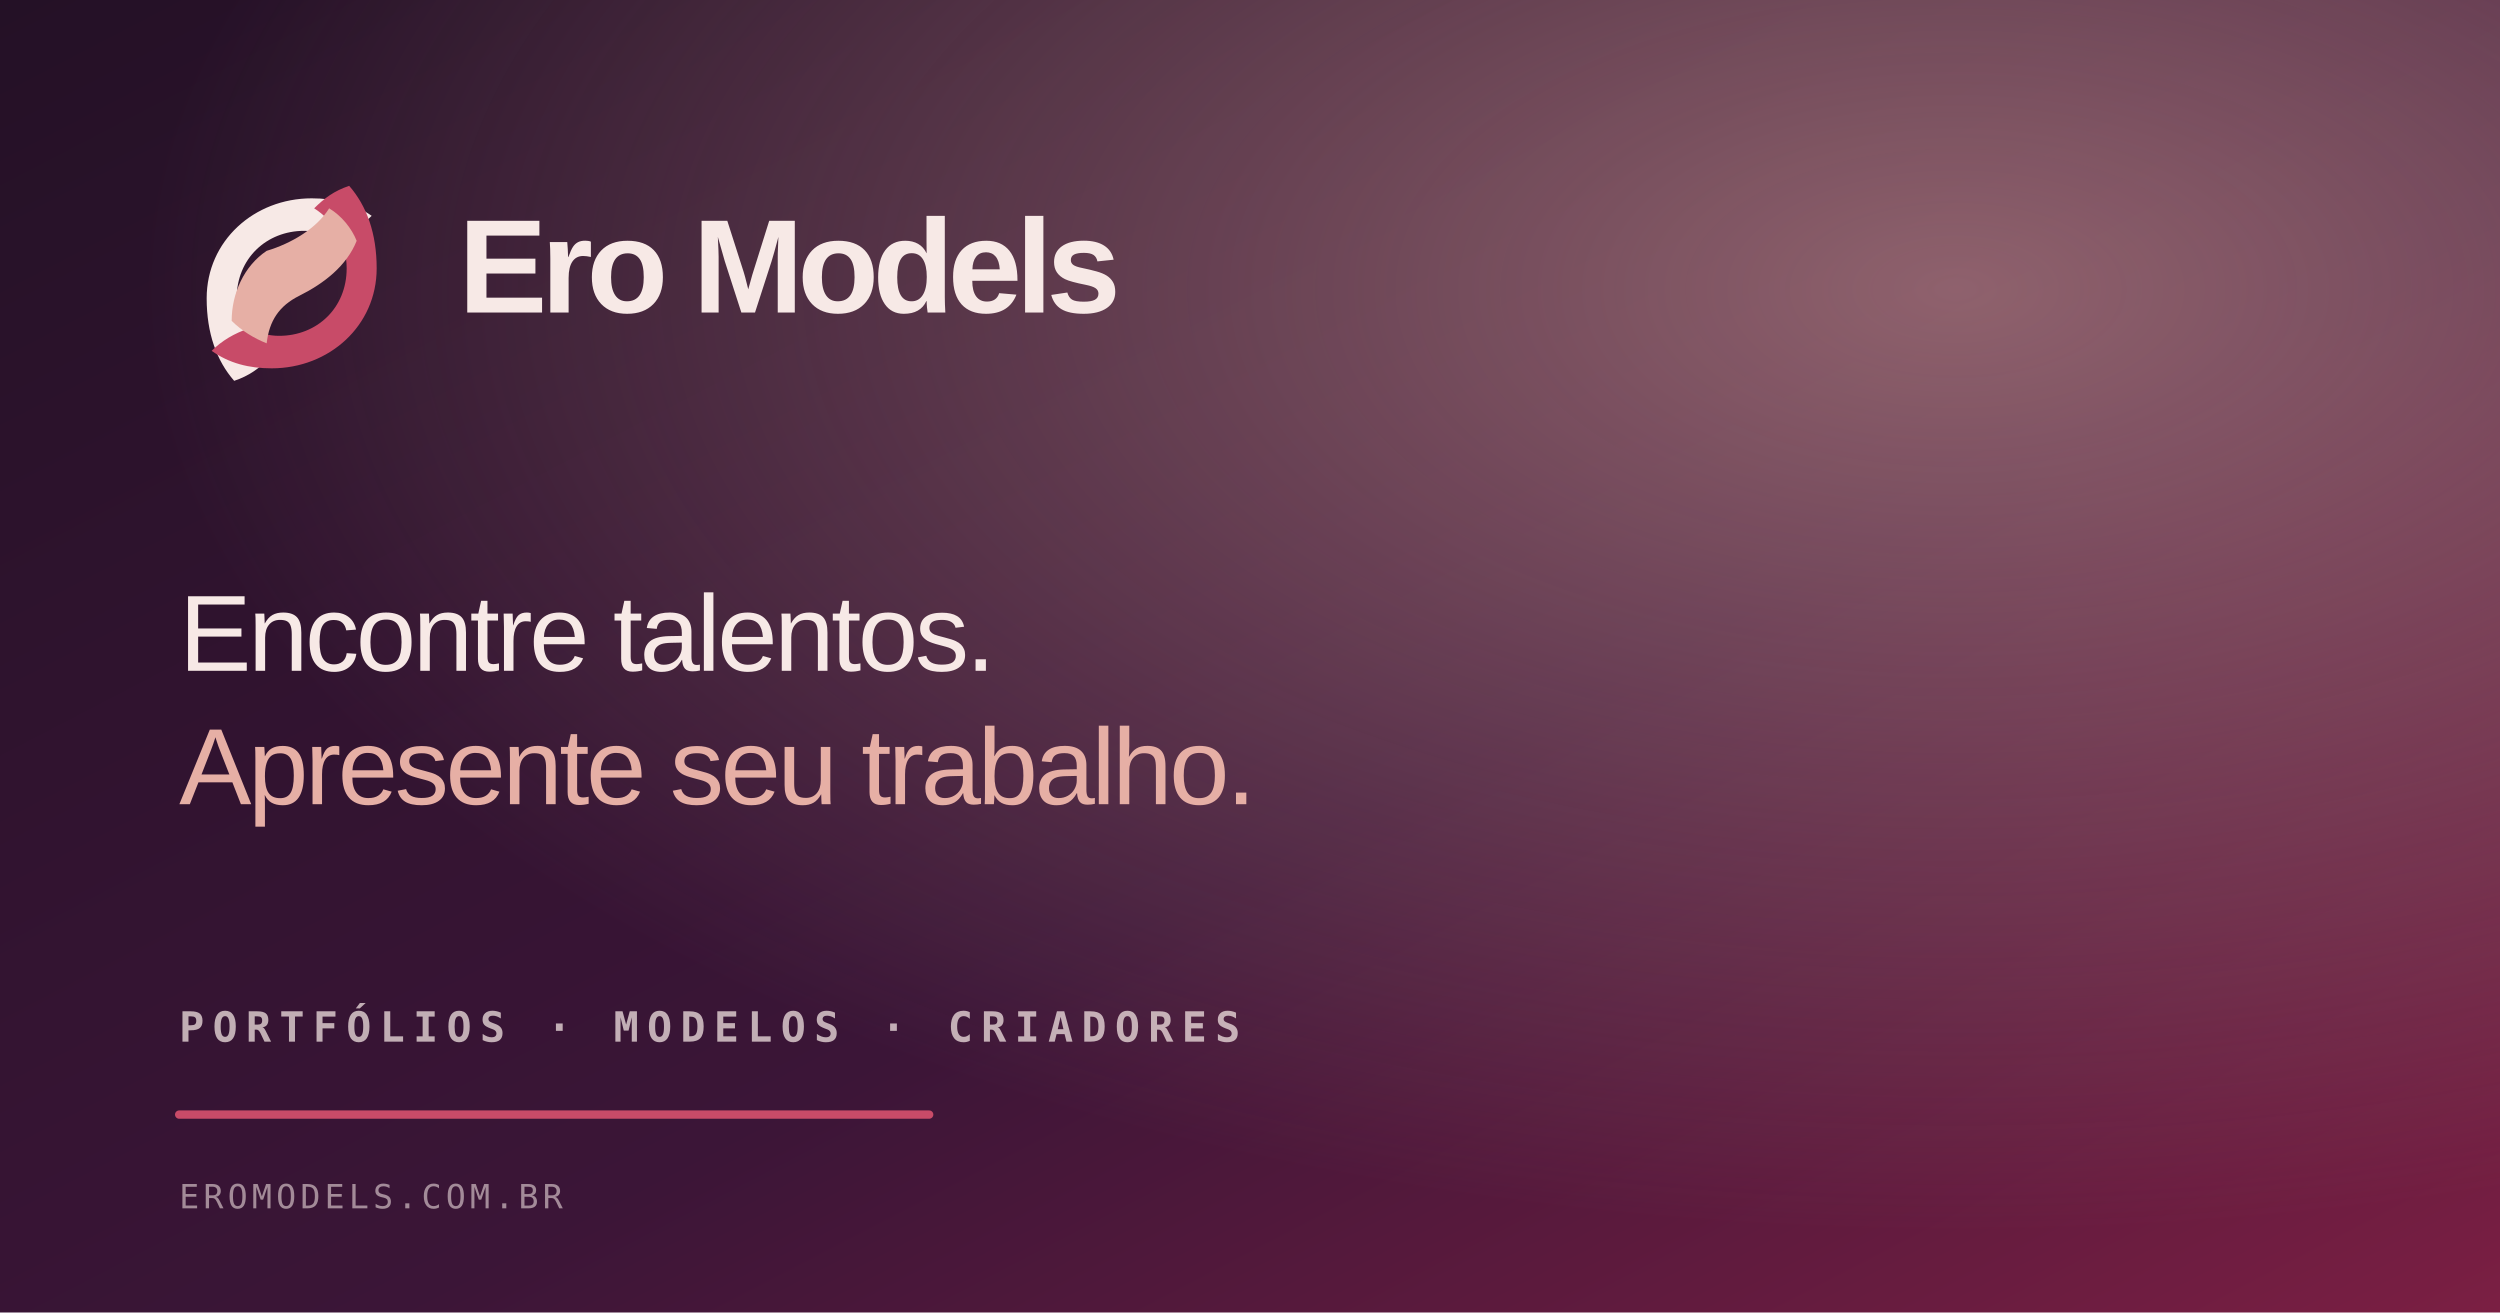
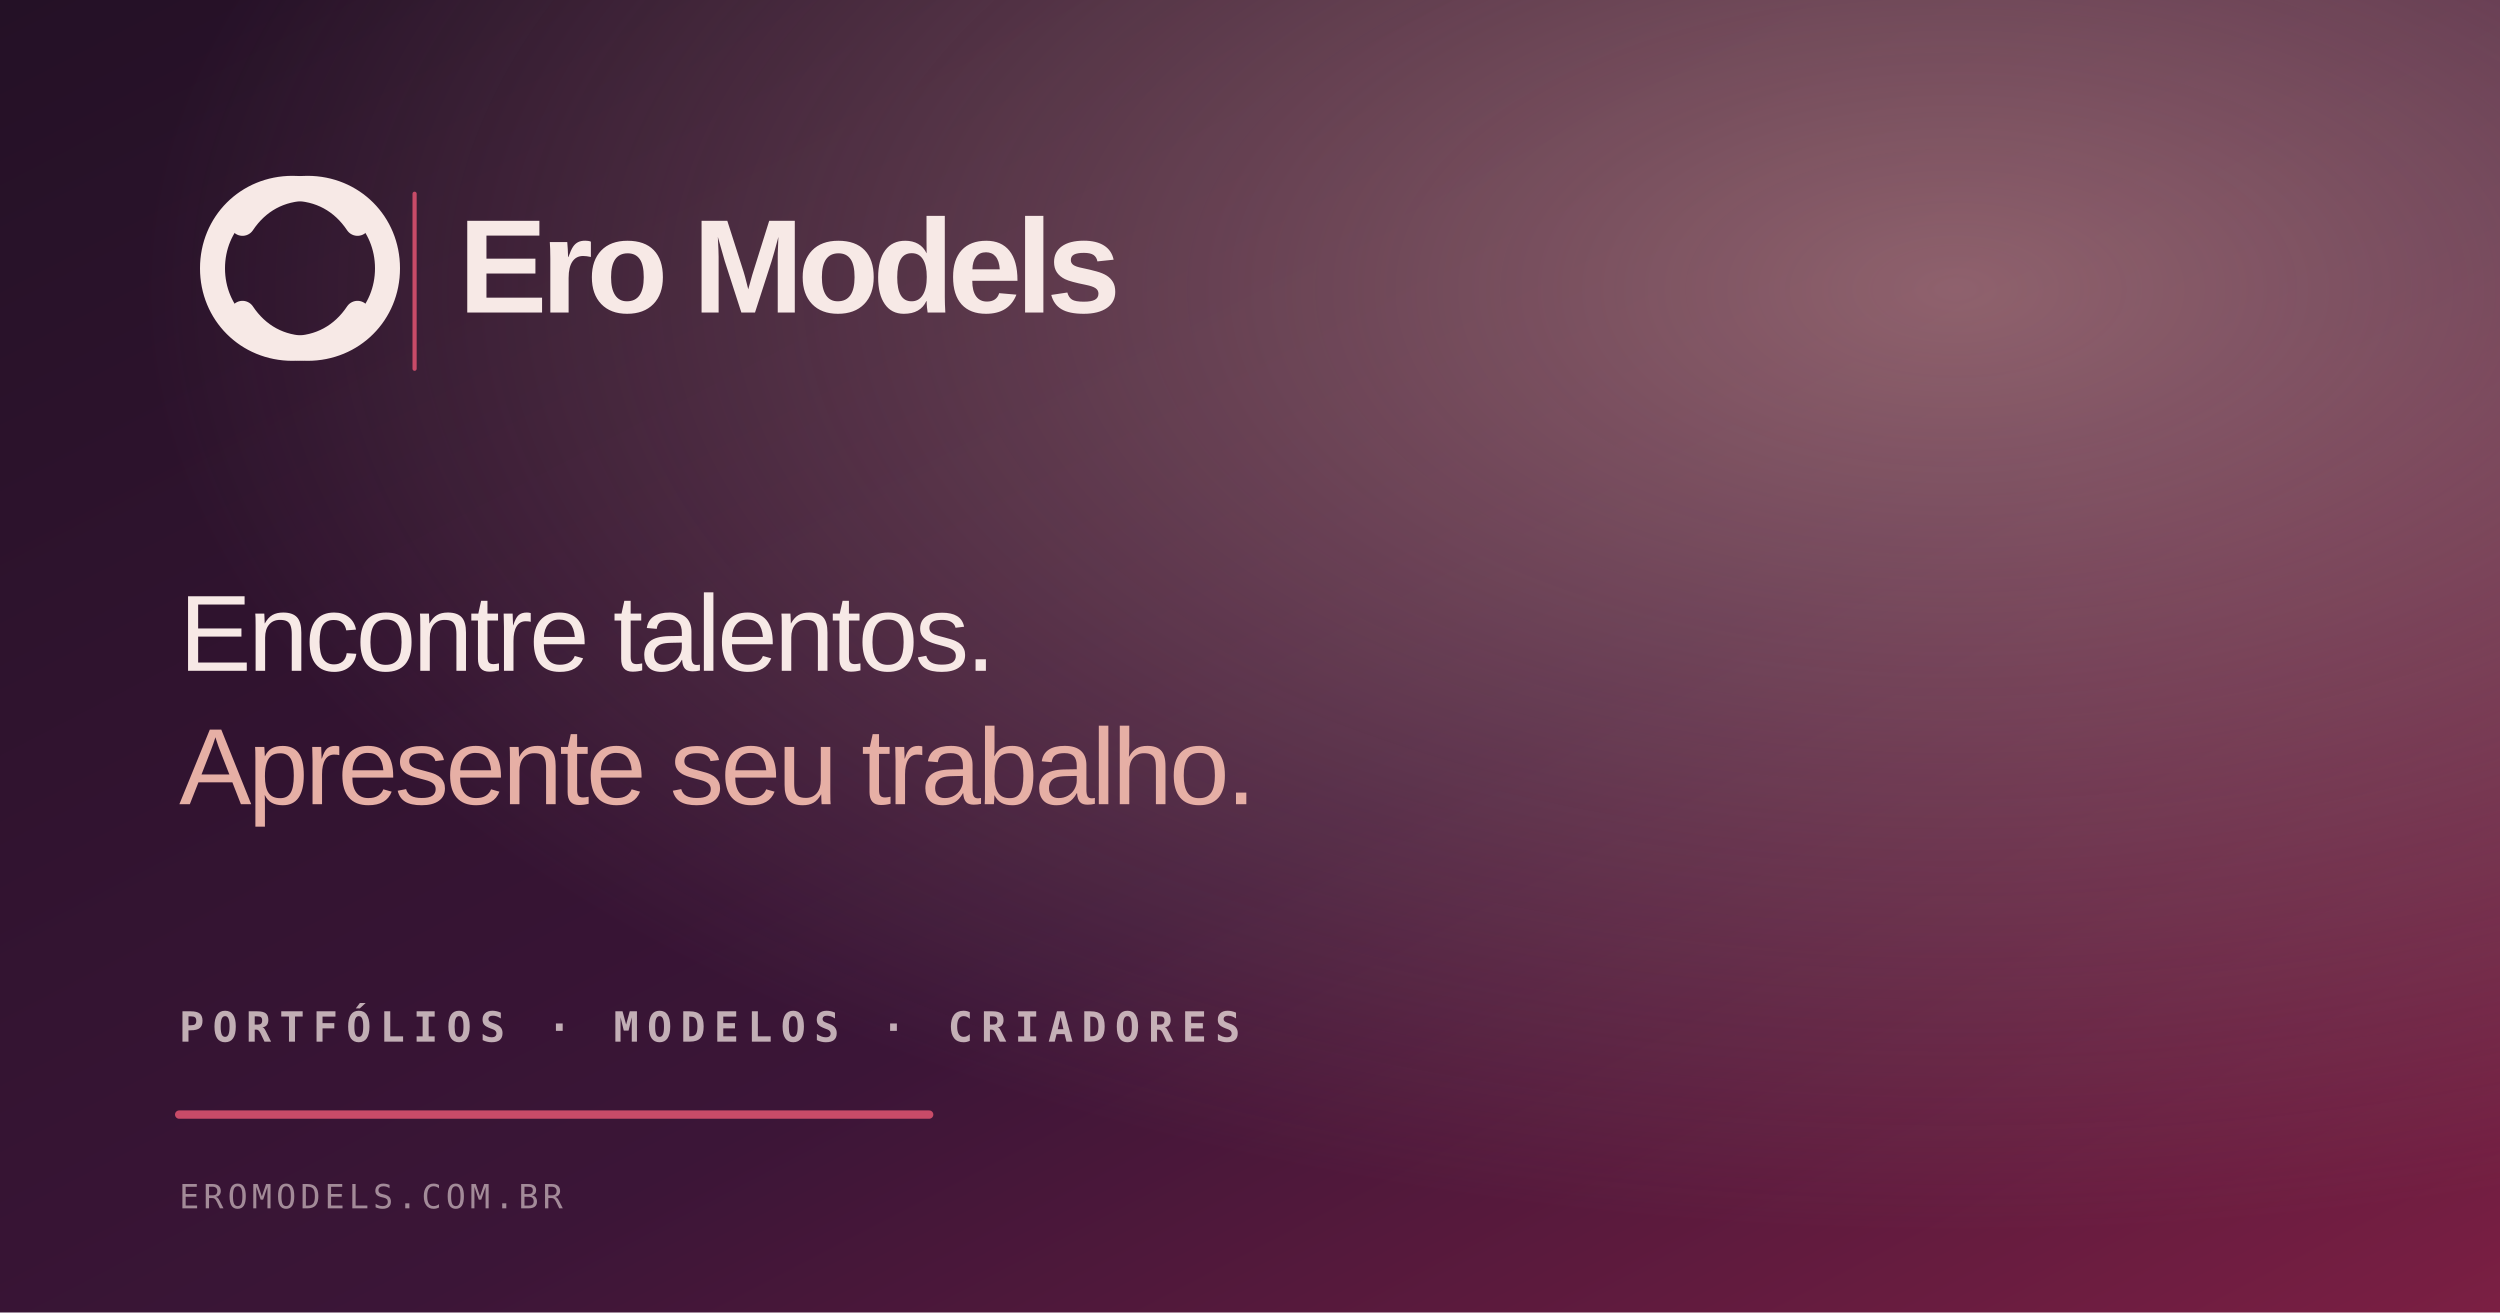
<svg xmlns="http://www.w3.org/2000/svg" viewBox="0 0 1200 630" role="img" aria-labelledby="title desc">
  <defs>
    <linearGradient id="bg" x1="0" y1="0" x2="1" y2="1">
      <stop offset="0" stop-color="#241126" />
      <stop offset=".58" stop-color="#3B1537" />
      <stop offset="1" stop-color="#7B1F43" />
    </linearGradient>
    <radialGradient id="glow" cx=".78" cy=".22" r=".72">
      <stop offset="0" stop-color="#E6AFA5" stop-opacity=".5" />
      <stop offset="1" stop-color="#E6AFA5" stop-opacity="0" />
    </radialGradient>
  </defs>
  <rect width="1200" height="630" fill="url(#bg)" />
  <rect width="1200" height="630" fill="url(#glow)" />
-   <g transform="translate(80 76) scale(1.2)">
-     <path fill="#F7E9E6" d="M16 56c0-23 19-40 42-40 9 0 17 2 24 7-4 4-9 7-15 9-4-2-8-3-12-3-15 0-27 11-27 27 0 10 5 19 13 24-4 4-8 7-14 9-7-8-11-19-11-33Z" />
-     <path fill="#C84B68" d="M84 44c0 23-19 40-42 40-9 0-17-2-24-7 4-4 9-7 15-9 4 2 8 3 12 3 15 0 27-11 27-27 0-10-5-19-13-24 4-4 8-7 14-9 7 8 11 19 11 33Z" />
-     <path fill="#E6AFA5" d="M40 37c10-3 20-9 25-17 5 3 9 8 11 13-4 10-13 17-23 22-8 4-12 10-13 19-5-2-10-5-14-9 0-11 5-22 14-28Z" />
+   <g transform="translate(84 70) scale(1.2)" fill="none" stroke="#F7E9E6" stroke-width="10" stroke-linecap="round" stroke-linejoin="round">
+     <path d="M73 31C67 22 58 17 47 17C29 17 15 31 15 49C15 67 29 81 47 81C58 81 67 76 73 67" />
+     <path d="M27 67C33 76 42 81 53 81C71 81 85 67 85 49C85 31 71 17 53 17C42 17 33 22 27 31" />
  </g>
+   <rect x="198" y="92" width="2" height="86" rx="1" fill="#C84B68" />
  <text x="220" y="150" fill="#F7E9E6" font-family="Manrope, Arial, sans-serif" font-size="64" font-weight="800" letter-spacing="-3">Ero Models</text>
  <text x="86" y="322" fill="#F7E9E6" font-family="Manrope, Arial, sans-serif" font-size="52" font-weight="500" letter-spacing="-1.6">Encontre talentos.</text>
  <text x="86" y="386" fill="#E6AFA5" font-family="Manrope, Arial, sans-serif" font-size="52" font-weight="500" letter-spacing="-1.6">Apresente seu trabalho.</text>
  <text x="86" y="500" fill="#F7E9E6" fill-opacity=".72" font-family="Space Mono, monospace" font-size="20" font-weight="700" letter-spacing="4">PORTFÓLIOS · MODELOS · CRIADORES</text>
  <path d="M86 535h360" stroke="#C84B68" stroke-width="4" stroke-linecap="round" />
  <text x="86" y="580" fill="#F7E9E6" fill-opacity=".56" font-family="Space Mono, monospace" font-size="16" letter-spacing="2">EROMODELS.COM.BR</text>
</svg>
